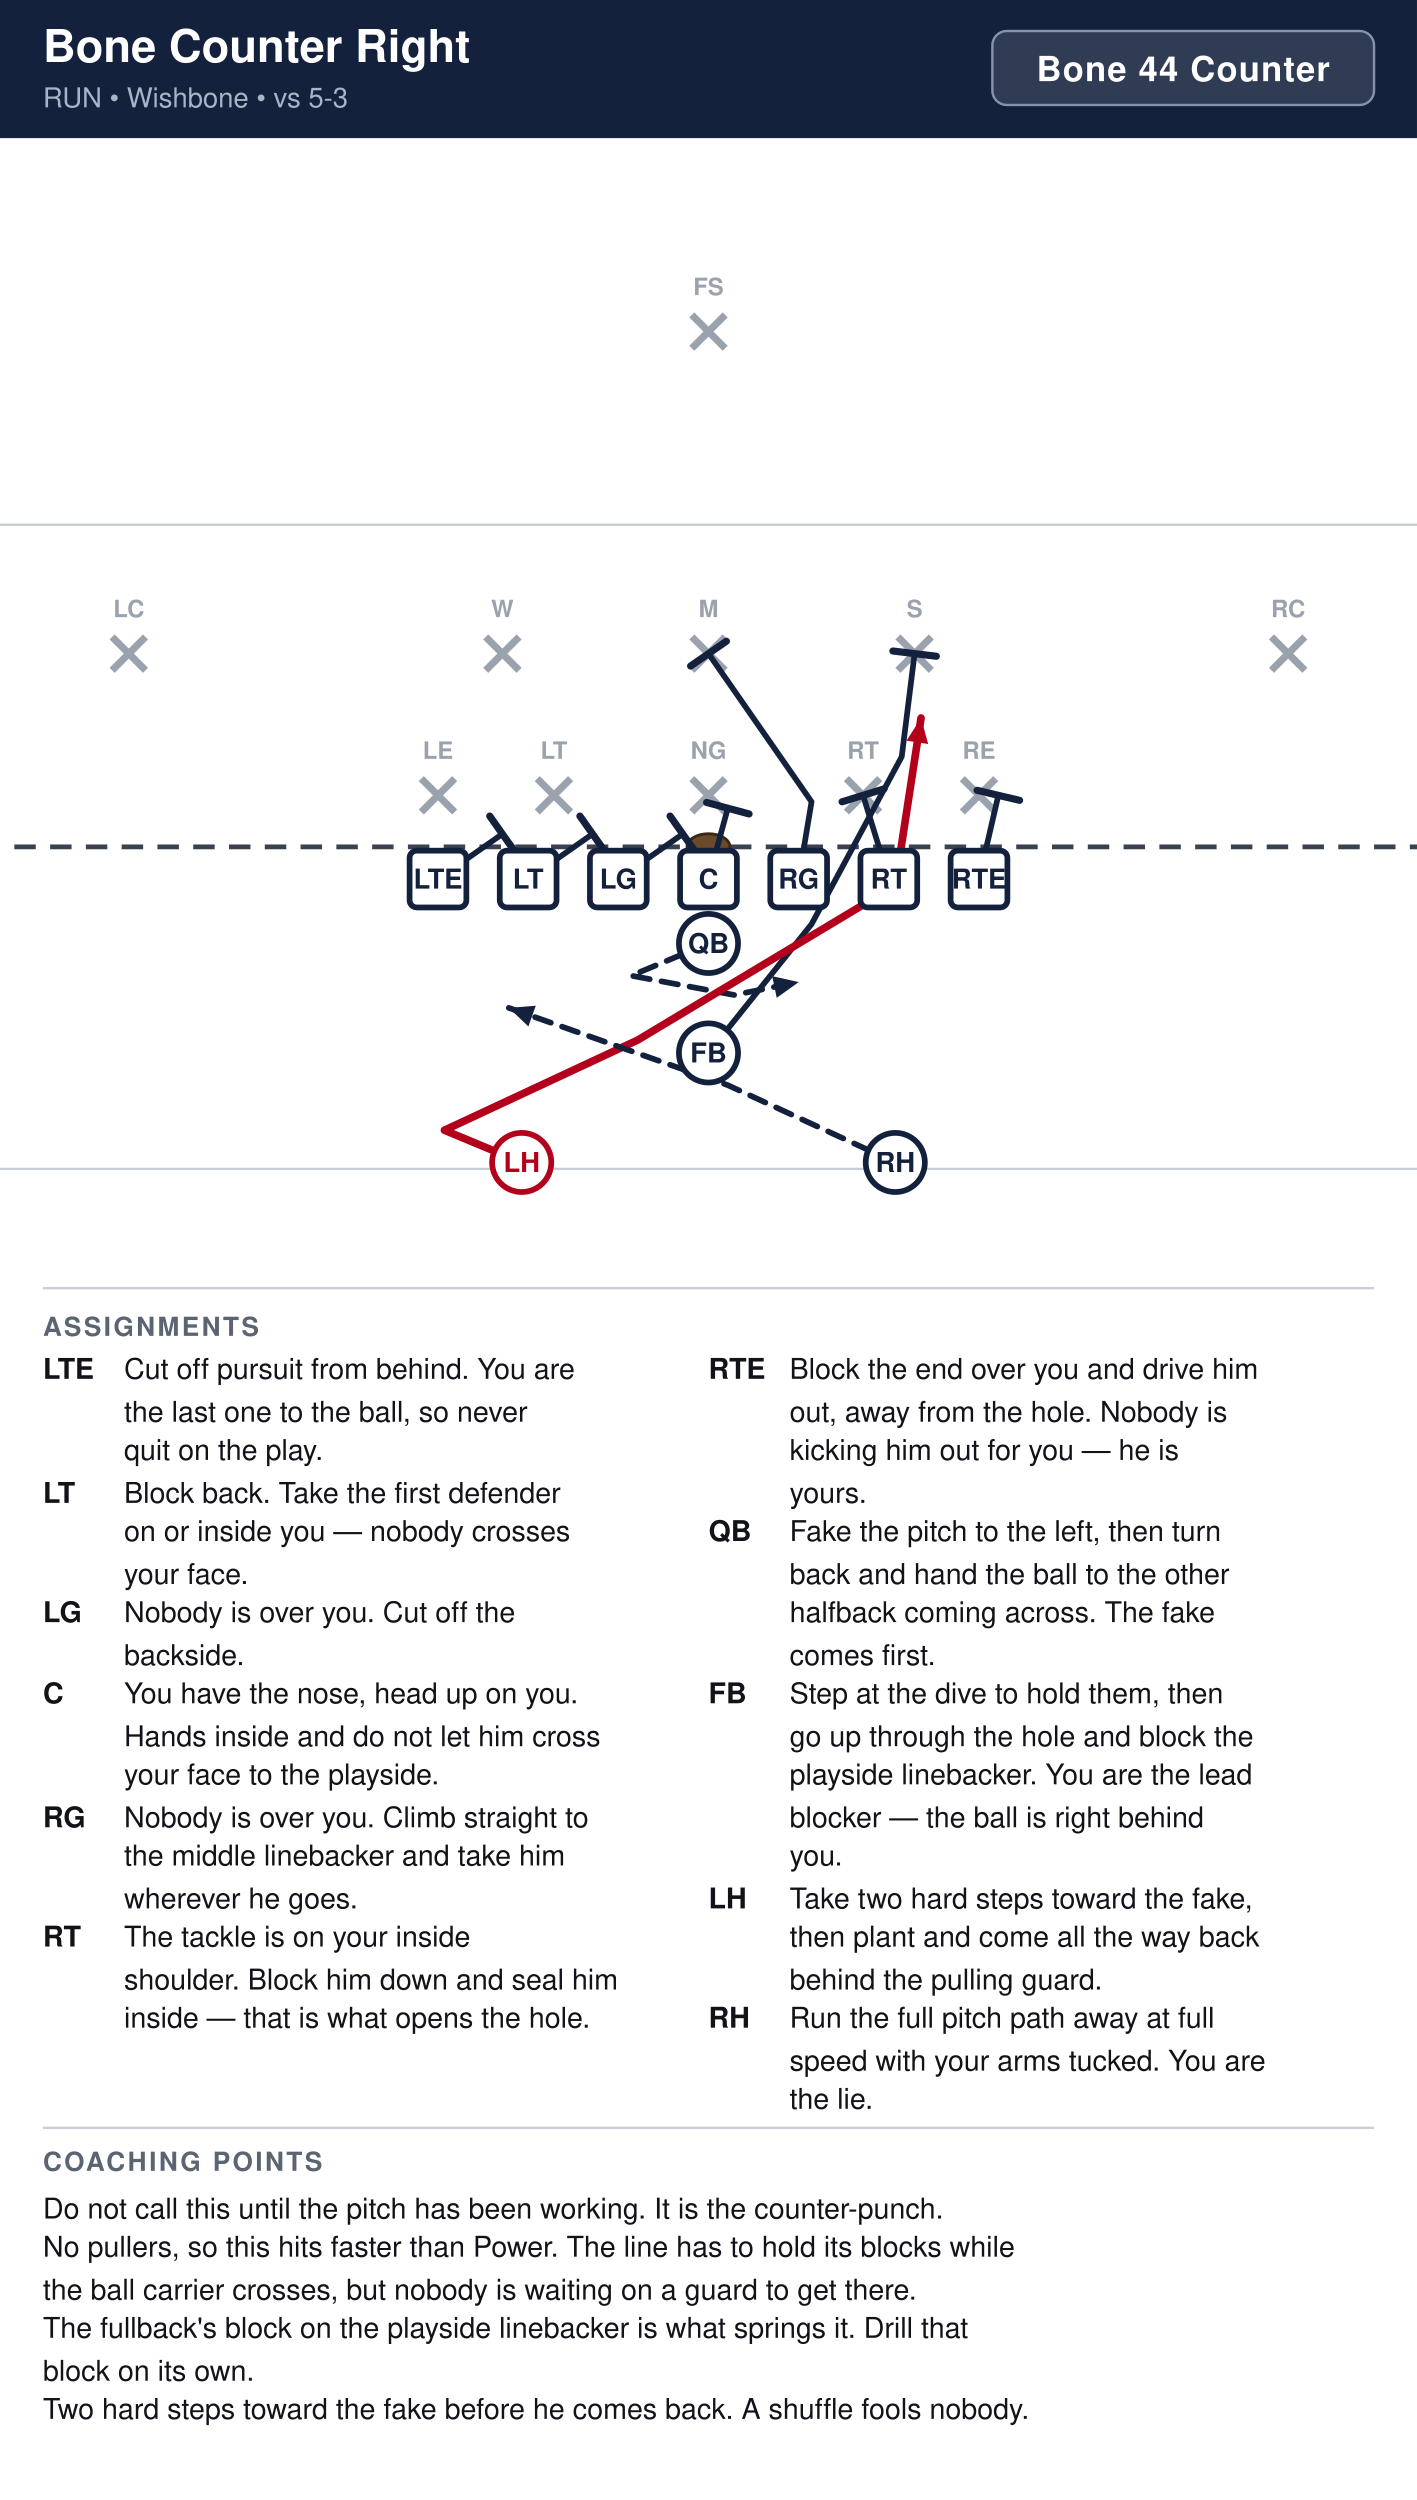
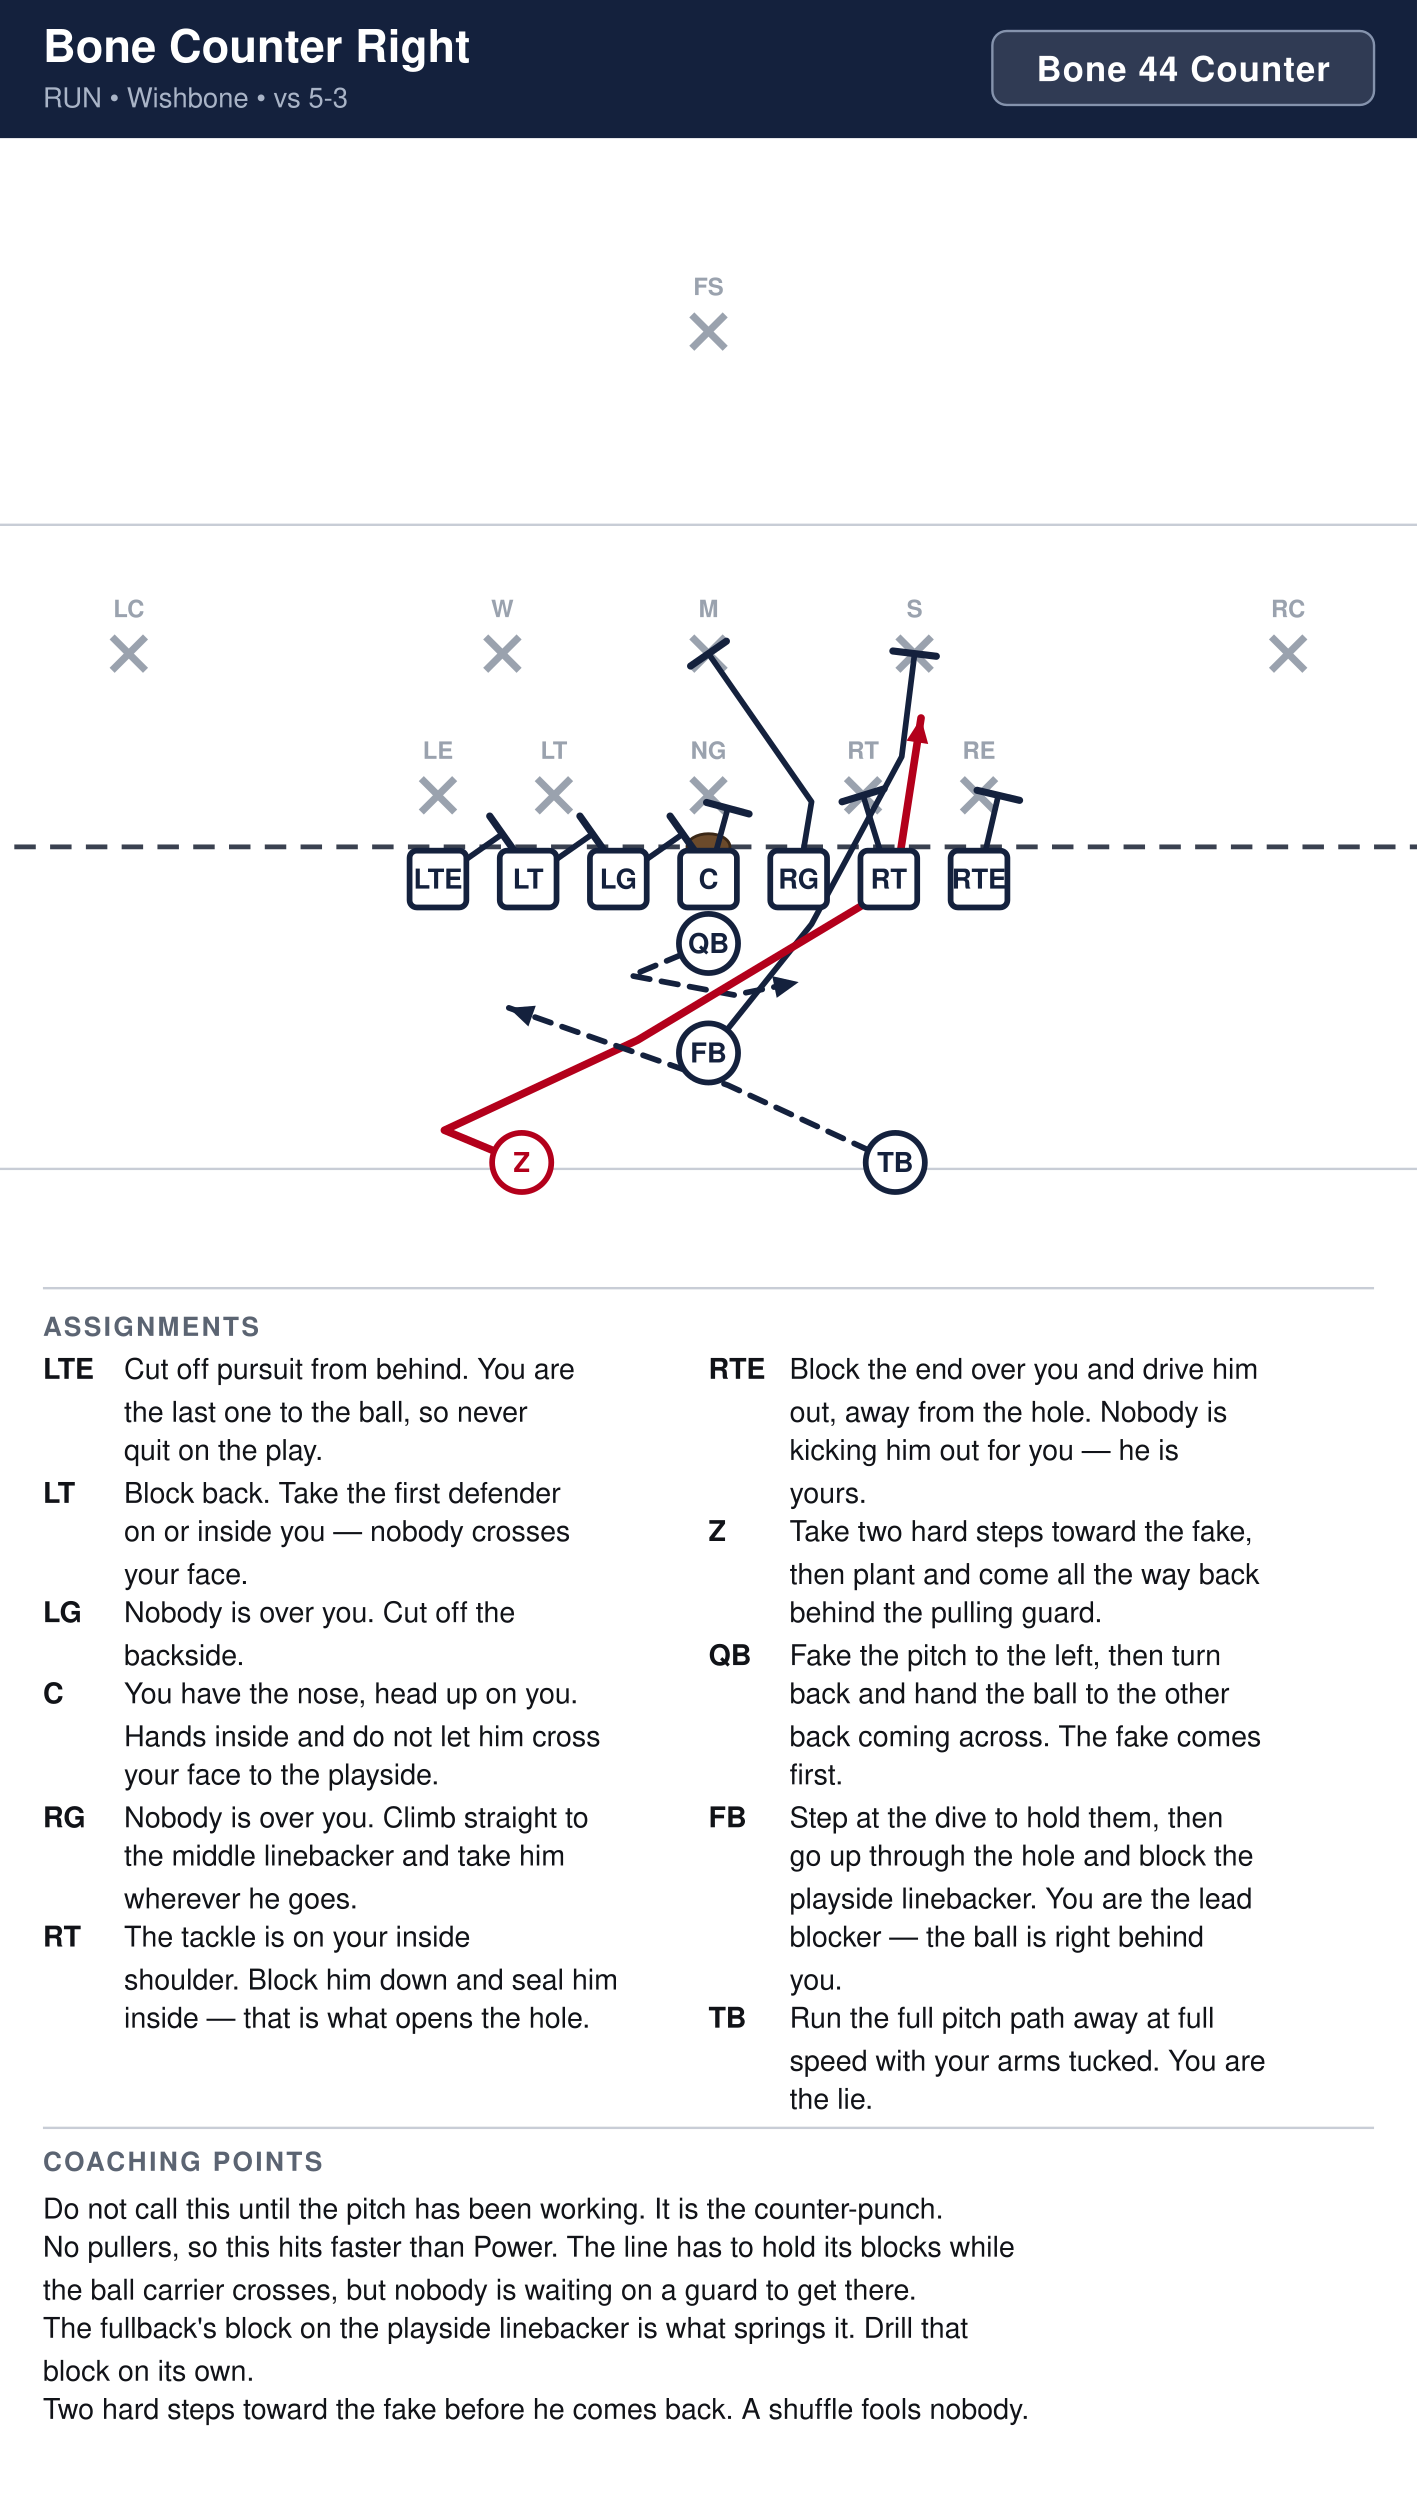
<svg xmlns="http://www.w3.org/2000/svg" width="594" height="1048" viewBox="0 0 594 1048" font-family="Segoe UI, Helvetica, Arial, sans-serif">
  <rect width="100%" height="100%" fill="#ffffff" />
  <rect x="0" y="0" width="594" height="58" fill="#14213d" />
  <text x="18" y="26" font-size="19" font-weight="700" fill="#ffffff">Bone Counter Right</text>
  <text x="18" y="45" font-size="11.5" fill="#a9b4c7">RUN  •  Wishbone  •  vs 5-3</text>
  <rect x="416.0" y="13" width="160.0" height="31" rx="6" fill="#ffffff" fill-opacity="0.12" stroke="#8593ad" stroke-width="1" />
  <text x="496.0" y="34" text-anchor="middle" font-size="14.5" font-weight="700" fill="#ffffff" letter-spacing="0.5">Bone 44 Counter</text>
  <clipPath id="fieldclip">
    <rect x="0" y="58" width="594" height="472" />
  </clipPath>
  <g clip-path="url(#fieldclip)">
    <g transform="translate(-54.0,31.0)">
      <rect x="0" y="0" width="702" height="513" fill="#ffffff" />
      <line x1="0" y1="459.0" x2="702" y2="459.0" stroke="#c8cdd6" stroke-width="1" />
      <line x1="0" y1="189.0" x2="702" y2="189.0" stroke="#c8cdd6" stroke-width="1" />
      <line x1="0" y1="324.0" x2="702" y2="324.0" stroke="#3a4150" stroke-width="2" stroke-dasharray="9 6" />
      <ellipse cx="351.0" cy="324.0" rx="9" ry="5.5" fill="#6b4a2b" stroke="#3a2716" stroke-width="1.2" />
      <line x1="230.6" y1="295.4" x2="244.6" y2="309.4" stroke="#9aa2ae" stroke-width="3" />
      <line x1="244.6" y1="295.4" x2="230.6" y2="309.4" stroke="#9aa2ae" stroke-width="3" />
      <text x="237.6" y="287.1" text-anchor="middle" font-size="10" fill="#9aa2ae" font-weight="600">LE</text>
      <line x1="279.2" y1="295.4" x2="293.2" y2="309.4" stroke="#9aa2ae" stroke-width="3" />
      <line x1="293.2" y1="295.4" x2="279.2" y2="309.4" stroke="#9aa2ae" stroke-width="3" />
      <text x="286.2" y="287.1" text-anchor="middle" font-size="10" fill="#9aa2ae" font-weight="600">LT</text>
      <line x1="344.0" y1="295.4" x2="358.0" y2="309.4" stroke="#9aa2ae" stroke-width="3" />
      <line x1="358.0" y1="295.4" x2="344.0" y2="309.4" stroke="#9aa2ae" stroke-width="3" />
      <text x="351.0" y="287.1" text-anchor="middle" font-size="10" fill="#9aa2ae" font-weight="600">NG</text>
      <line x1="408.8" y1="295.4" x2="422.8" y2="309.4" stroke="#9aa2ae" stroke-width="3" />
      <line x1="422.8" y1="295.4" x2="408.8" y2="309.4" stroke="#9aa2ae" stroke-width="3" />
      <text x="415.8" y="287.1" text-anchor="middle" font-size="10" fill="#9aa2ae" font-weight="600">RT</text>
      <line x1="457.4" y1="295.4" x2="471.4" y2="309.4" stroke="#9aa2ae" stroke-width="3" />
      <line x1="471.4" y1="295.4" x2="457.4" y2="309.4" stroke="#9aa2ae" stroke-width="3" />
      <text x="464.4" y="287.1" text-anchor="middle" font-size="10" fill="#9aa2ae" font-weight="600">RE</text>
      <line x1="257.6" y1="236.0" x2="271.6" y2="250.0" stroke="#9aa2ae" stroke-width="3" />
      <line x1="271.6" y1="236.0" x2="257.6" y2="250.0" stroke="#9aa2ae" stroke-width="3" />
      <text x="264.6" y="227.7" text-anchor="middle" font-size="10" fill="#9aa2ae" font-weight="600">W</text>
      <line x1="344.0" y1="236.0" x2="358.0" y2="250.0" stroke="#9aa2ae" stroke-width="3" />
      <line x1="358.0" y1="236.0" x2="344.0" y2="250.0" stroke="#9aa2ae" stroke-width="3" />
      <text x="351.0" y="227.7" text-anchor="middle" font-size="10" fill="#9aa2ae" font-weight="600">M</text>
      <line x1="430.4" y1="236.0" x2="444.4" y2="250.0" stroke="#9aa2ae" stroke-width="3" />
      <line x1="444.4" y1="236.0" x2="430.4" y2="250.0" stroke="#9aa2ae" stroke-width="3" />
      <text x="437.4" y="227.7" text-anchor="middle" font-size="10" fill="#9aa2ae" font-weight="600">S</text>
      <line x1="101.0" y1="236.0" x2="115.0" y2="250.0" stroke="#9aa2ae" stroke-width="3" />
      <line x1="115.0" y1="236.0" x2="101.0" y2="250.0" stroke="#9aa2ae" stroke-width="3" />
      <text x="108.0" y="227.7" text-anchor="middle" font-size="10" fill="#9aa2ae" font-weight="600">LC</text>
      <line x1="587.0" y1="236.0" x2="601.0" y2="250.0" stroke="#9aa2ae" stroke-width="3" />
      <line x1="601.0" y1="236.0" x2="587.0" y2="250.0" stroke="#9aa2ae" stroke-width="3" />
      <text x="594.0" y="227.7" text-anchor="middle" font-size="10" fill="#9aa2ae" font-weight="600">RC</text>
      <line x1="344.0" y1="101.0" x2="358.0" y2="115.0" stroke="#9aa2ae" stroke-width="3" />
      <line x1="358.0" y1="101.0" x2="344.0" y2="115.0" stroke="#9aa2ae" stroke-width="3" />
      <text x="351.0" y="92.7" text-anchor="middle" font-size="10" fill="#9aa2ae" font-weight="600">FS</text>
      <path d="M237.6,337.5 L264.6,318.6" fill="none" stroke="#14213d" stroke-width="2.4" stroke-linecap="round" stroke-linejoin="round" />
      <line x1="259.3" y1="311.1" x2="269.9" y2="326.1" stroke="#14213d" stroke-width="3.0" stroke-linecap="round" />
      <path d="M275.4,337.5 L302.4,318.6" fill="none" stroke="#14213d" stroke-width="2.4" stroke-linecap="round" stroke-linejoin="round" />
      <line x1="297.1" y1="311.1" x2="307.7" y2="326.1" stroke="#14213d" stroke-width="3.0" stroke-linecap="round" />
      <path d="M313.2,337.5 L340.2,318.6" fill="none" stroke="#14213d" stroke-width="2.4" stroke-linecap="round" stroke-linejoin="round" />
      <line x1="334.9" y1="311.1" x2="345.5" y2="326.1" stroke="#14213d" stroke-width="3.0" stroke-linecap="round" />
      <path d="M351.0,337.5 L359.1,307.8" fill="none" stroke="#14213d" stroke-width="2.4" stroke-linecap="round" stroke-linejoin="round" />
      <line x1="350.2" y1="305.4" x2="368.0" y2="310.2" stroke="#14213d" stroke-width="3.0" stroke-linecap="round" />
      <path d="M388.8,337.5 L394.2,305.1 L351.0,243.0" fill="none" stroke="#14213d" stroke-width="2.4" stroke-linecap="round" stroke-linejoin="round" />
      <line x1="343.5" y1="248.2" x2="358.5" y2="237.8" stroke="#14213d" stroke-width="3.0" stroke-linecap="round" />
      <path d="M426.6,337.5 L415.8,302.4" fill="none" stroke="#14213d" stroke-width="2.4" stroke-linecap="round" stroke-linejoin="round" />
      <line x1="407.0" y1="305.1" x2="424.6" y2="299.7" stroke="#14213d" stroke-width="3.0" stroke-linecap="round" />
      <path d="M464.4,337.5 L472.5,302.4" fill="none" stroke="#14213d" stroke-width="2.4" stroke-linecap="round" stroke-linejoin="round" />
      <line x1="463.6" y1="300.3" x2="481.4" y2="304.5" stroke="#14213d" stroke-width="3.0" stroke-linecap="round" />
      <path d="M351.0,364.5 L318.6,378.0 L361.8,386.1 L388.8,380.7" fill="none" stroke="#14213d" stroke-width="2.4" stroke-linecap="round" stroke-linejoin="round" stroke-dasharray="7 5" />
      <polygon points="388.8,380.7 379.6,387.3 377.7,378.2" fill="#14213d" />
      <path d="M351.0,410.4 L394.2,356.4 L432.0,286.2 L437.4,243.0" fill="none" stroke="#14213d" stroke-width="2.4" stroke-linecap="round" stroke-linejoin="round" />
      <line x1="428.3" y1="241.9" x2="446.5" y2="244.1" stroke="#14213d" stroke-width="3.0" stroke-linecap="round" />
      <path d="M272.7,456.3 L240.3,442.8 L321.3,405.0 L429.3,340.2 L440.1,270.0" fill="none" stroke="#b3001b" stroke-width="3.2" stroke-linecap="round" stroke-linejoin="round" />
      <polygon points="440.1,270.0 443.1,280.9 434.0,279.5" fill="#b3001b" />
      <path d="M429.3,456.3 L359.1,423.9 L267.3,391.5" fill="none" stroke="#14213d" stroke-width="2.4" stroke-linecap="round" stroke-linejoin="round" stroke-dasharray="7 5" />
      <polygon points="267.3,391.5 278.6,390.6 275.5,399.3" fill="#14213d" />
      <rect x="225.7" y="325.6" width="23.8" height="23.8" rx="3" fill="#ffffff" stroke="#14213d" stroke-width="2.4" />
      <text x="237.6" y="341.5" text-anchor="middle" font-size="11.5" font-weight="700" fill="#14213d">LTE</text>
      <rect x="263.5" y="325.6" width="23.8" height="23.8" rx="3" fill="#ffffff" stroke="#14213d" stroke-width="2.4" />
      <text x="275.4" y="341.5" text-anchor="middle" font-size="11.5" font-weight="700" fill="#14213d">LT</text>
      <rect x="301.3" y="325.6" width="23.8" height="23.8" rx="3" fill="#ffffff" stroke="#14213d" stroke-width="2.4" />
      <text x="313.2" y="341.5" text-anchor="middle" font-size="11.5" font-weight="700" fill="#14213d">LG</text>
      <rect x="339.1" y="325.6" width="23.8" height="23.8" rx="3" fill="#ffffff" stroke="#14213d" stroke-width="2.4" />
      <text x="351.0" y="341.5" text-anchor="middle" font-size="11.5" font-weight="700" fill="#14213d">C</text>
      <rect x="376.9" y="325.6" width="23.8" height="23.8" rx="3" fill="#ffffff" stroke="#14213d" stroke-width="2.4" />
      <text x="388.8" y="341.5" text-anchor="middle" font-size="11.5" font-weight="700" fill="#14213d">RG</text>
      <rect x="414.7" y="325.6" width="23.8" height="23.8" rx="3" fill="#ffffff" stroke="#14213d" stroke-width="2.4" />
      <text x="426.6" y="341.5" text-anchor="middle" font-size="11.5" font-weight="700" fill="#14213d">RT</text>
      <rect x="452.5" y="325.6" width="23.8" height="23.8" rx="3" fill="#ffffff" stroke="#14213d" stroke-width="2.4" />
      <text x="464.4" y="341.5" text-anchor="middle" font-size="11.5" font-weight="700" fill="#14213d">RTE</text>
      <circle cx="351.0" cy="364.5" r="12.4" fill="#ffffff" stroke="#14213d" stroke-width="2.4" />
      <text x="351.0" y="368.5" text-anchor="middle" font-size="11.5" font-weight="700" fill="#14213d">QB</text>
      <circle cx="351.0" cy="410.4" r="12.4" fill="#ffffff" stroke="#14213d" stroke-width="2.4" />
      <text x="351.0" y="414.4" text-anchor="middle" font-size="11.5" font-weight="700" fill="#14213d">FB</text>
      <circle cx="272.7" cy="456.3" r="12.4" fill="#ffffff" stroke="#b3001b" stroke-width="2.4" />
-       <text x="272.7" y="460.3" text-anchor="middle" font-size="11.5" font-weight="700" fill="#b3001b">LH</text>
+       <text x="272.7" y="460.3" text-anchor="middle" font-size="11.5" font-weight="700" fill="#b3001b">Z</text>
      <circle cx="429.3" cy="456.3" r="12.4" fill="#ffffff" stroke="#14213d" stroke-width="2.4" />
-       <text x="429.3" y="460.3" text-anchor="middle" font-size="11.5" font-weight="700" fill="#14213d">RH</text>
+       <text x="429.3" y="460.3" text-anchor="middle" font-size="11.5" font-weight="700" fill="#14213d">TB</text>
    </g>
  </g>
  <line x1="18" y1="540" x2="576" y2="540" stroke="#c8cdd6" stroke-width="1" />
  <text x="18" y="560" font-size="11" font-weight="700" fill="#5b6472" letter-spacing="1">ASSIGNMENTS</text>
  <text x="18" y="578" font-size="12" font-weight="700" fill="#111318">LTE</text>
  <text x="52" y="578" font-size="12" fill="#111318">Cut off pursuit from behind. You are</text>
  <text x="52" y="596" font-size="12" fill="#111318">the last one to the ball, so never</text>
  <text x="52" y="612" font-size="12" fill="#111318">quit on the play.</text>
  <text x="18" y="630" font-size="12" font-weight="700" fill="#111318">LT</text>
  <text x="52" y="630" font-size="12" fill="#111318">Block back. Take the first defender</text>
  <text x="52" y="646" font-size="12" fill="#111318">on or inside you — nobody crosses</text>
  <text x="52" y="664" font-size="12" fill="#111318">your face.</text>
  <text x="18" y="680" font-size="12" font-weight="700" fill="#111318">LG</text>
  <text x="52" y="680" font-size="12" fill="#111318">Nobody is over you. Cut off the</text>
  <text x="52" y="698" font-size="12" fill="#111318">backside.</text>
  <text x="18" y="714" font-size="12" font-weight="700" fill="#111318">C</text>
  <text x="52" y="714" font-size="12" fill="#111318">You have the nose, head up on you.</text>
  <text x="52" y="732" font-size="12" fill="#111318">Hands inside and do not let him cross</text>
  <text x="52" y="748" font-size="12" fill="#111318">your face to the playside.</text>
  <text x="18" y="766" font-size="12" font-weight="700" fill="#111318">RG</text>
  <text x="52" y="766" font-size="12" fill="#111318">Nobody is over you. Climb straight to</text>
  <text x="52" y="782" font-size="12" fill="#111318">the middle linebacker and take him</text>
  <text x="52" y="800" font-size="12" fill="#111318">wherever he goes.</text>
  <text x="18" y="816" font-size="12" font-weight="700" fill="#111318">RT</text>
  <text x="52" y="816" font-size="12" fill="#111318">The tackle is on your inside</text>
  <text x="52" y="834" font-size="12" fill="#111318">shoulder. Block him down and seal him</text>
  <text x="52" y="850" font-size="12" fill="#111318">inside — that is what opens the hole.</text>
  <text x="297" y="578" font-size="12" font-weight="700" fill="#111318">RTE</text>
  <text x="331" y="578" font-size="12" fill="#111318">Block the end over you and drive him</text>
  <text x="331" y="596" font-size="12" fill="#111318">out, away from the hole. Nobody is</text>
  <text x="331" y="612" font-size="12" fill="#111318">kicking him out for you — he is</text>
  <text x="331" y="630" font-size="12" fill="#111318">yours.</text>
-   <text x="297" y="646" font-size="12" font-weight="700" fill="#111318">QB</text>
-   <text x="331" y="646" font-size="12" fill="#111318">Fake the pitch to the left, then turn</text>
-   <text x="331" y="664" font-size="12" fill="#111318">back and hand the ball to the other</text>
-   <text x="331" y="680" font-size="12" fill="#111318">halfback coming across. The fake</text>
-   <text x="331" y="698" font-size="12" fill="#111318">comes first.</text>
-   <text x="297" y="714" font-size="12" font-weight="700" fill="#111318">FB</text>
-   <text x="331" y="714" font-size="12" fill="#111318">Step at the dive to hold them, then</text>
-   <text x="331" y="732" font-size="12" fill="#111318">go up through the hole and block the</text>
-   <text x="331" y="748" font-size="12" fill="#111318">playside linebacker. You are the lead</text>
-   <text x="331" y="766" font-size="12" fill="#111318">blocker — the ball is right behind</text>
-   <text x="331" y="782" font-size="12" fill="#111318">you.</text>
-   <text x="297" y="800" font-size="12" font-weight="700" fill="#111318">LH</text>
-   <text x="331" y="800" font-size="12" fill="#111318">Take two hard steps toward the fake,</text>
-   <text x="331" y="816" font-size="12" fill="#111318">then plant and come all the way back</text>
-   <text x="331" y="834" font-size="12" fill="#111318">behind the pulling guard.</text>
-   <text x="297" y="850" font-size="12" font-weight="700" fill="#111318">RH</text>
+   <text x="297" y="646" font-size="12" font-weight="700" fill="#111318">Z</text>
+   <text x="331" y="646" font-size="12" fill="#111318">Take two hard steps toward the fake,</text>
+   <text x="331" y="664" font-size="12" fill="#111318">then plant and come all the way back</text>
+   <text x="331" y="680" font-size="12" fill="#111318">behind the pulling guard.</text>
+   <text x="297" y="698" font-size="12" font-weight="700" fill="#111318">QB</text>
+   <text x="331" y="698" font-size="12" fill="#111318">Fake the pitch to the left, then turn</text>
+   <text x="331" y="714" font-size="12" fill="#111318">back and hand the ball to the other</text>
+   <text x="331" y="732" font-size="12" fill="#111318">back coming across. The fake comes</text>
+   <text x="331" y="748" font-size="12" fill="#111318">first.</text>
+   <text x="297" y="766" font-size="12" font-weight="700" fill="#111318">FB</text>
+   <text x="331" y="766" font-size="12" fill="#111318">Step at the dive to hold them, then</text>
+   <text x="331" y="782" font-size="12" fill="#111318">go up through the hole and block the</text>
+   <text x="331" y="800" font-size="12" fill="#111318">playside linebacker. You are the lead</text>
+   <text x="331" y="816" font-size="12" fill="#111318">blocker — the ball is right behind</text>
+   <text x="331" y="834" font-size="12" fill="#111318">you.</text>
+   <text x="297" y="850" font-size="12" font-weight="700" fill="#111318">TB</text>
  <text x="331" y="850" font-size="12" fill="#111318">Run the full pitch path away at full</text>
  <text x="331" y="868" font-size="12" fill="#111318">speed with your arms tucked. You are</text>
  <text x="331" y="884" font-size="12" fill="#111318">the lie.</text>
  <line x1="18" y1="892" x2="576" y2="892" stroke="#c8cdd6" stroke-width="1" />
  <text x="18" y="910" font-size="11" font-weight="700" fill="#5b6472" letter-spacing="1">COACHING POINTS</text>
  <text x="18" y="930" font-size="12" fill="#111318">Do not call this until the pitch has been working. It is the counter-punch.</text>
  <text x="18" y="946" font-size="12" fill="#111318">No pullers, so this hits faster than Power. The line has to hold its blocks while</text>
  <text x="18" y="964" font-size="12" fill="#111318">the ball carrier crosses, but nobody is waiting on a guard to get there.</text>
  <text x="18" y="980" font-size="12" fill="#111318">The fullback's block on the playside linebacker is what springs it. Drill that</text>
  <text x="18" y="998" font-size="12" fill="#111318">block on its own.</text>
  <text x="18" y="1014" font-size="12" fill="#111318">Two hard steps toward the fake before he comes back. A shuffle fools nobody.</text>
</svg>
